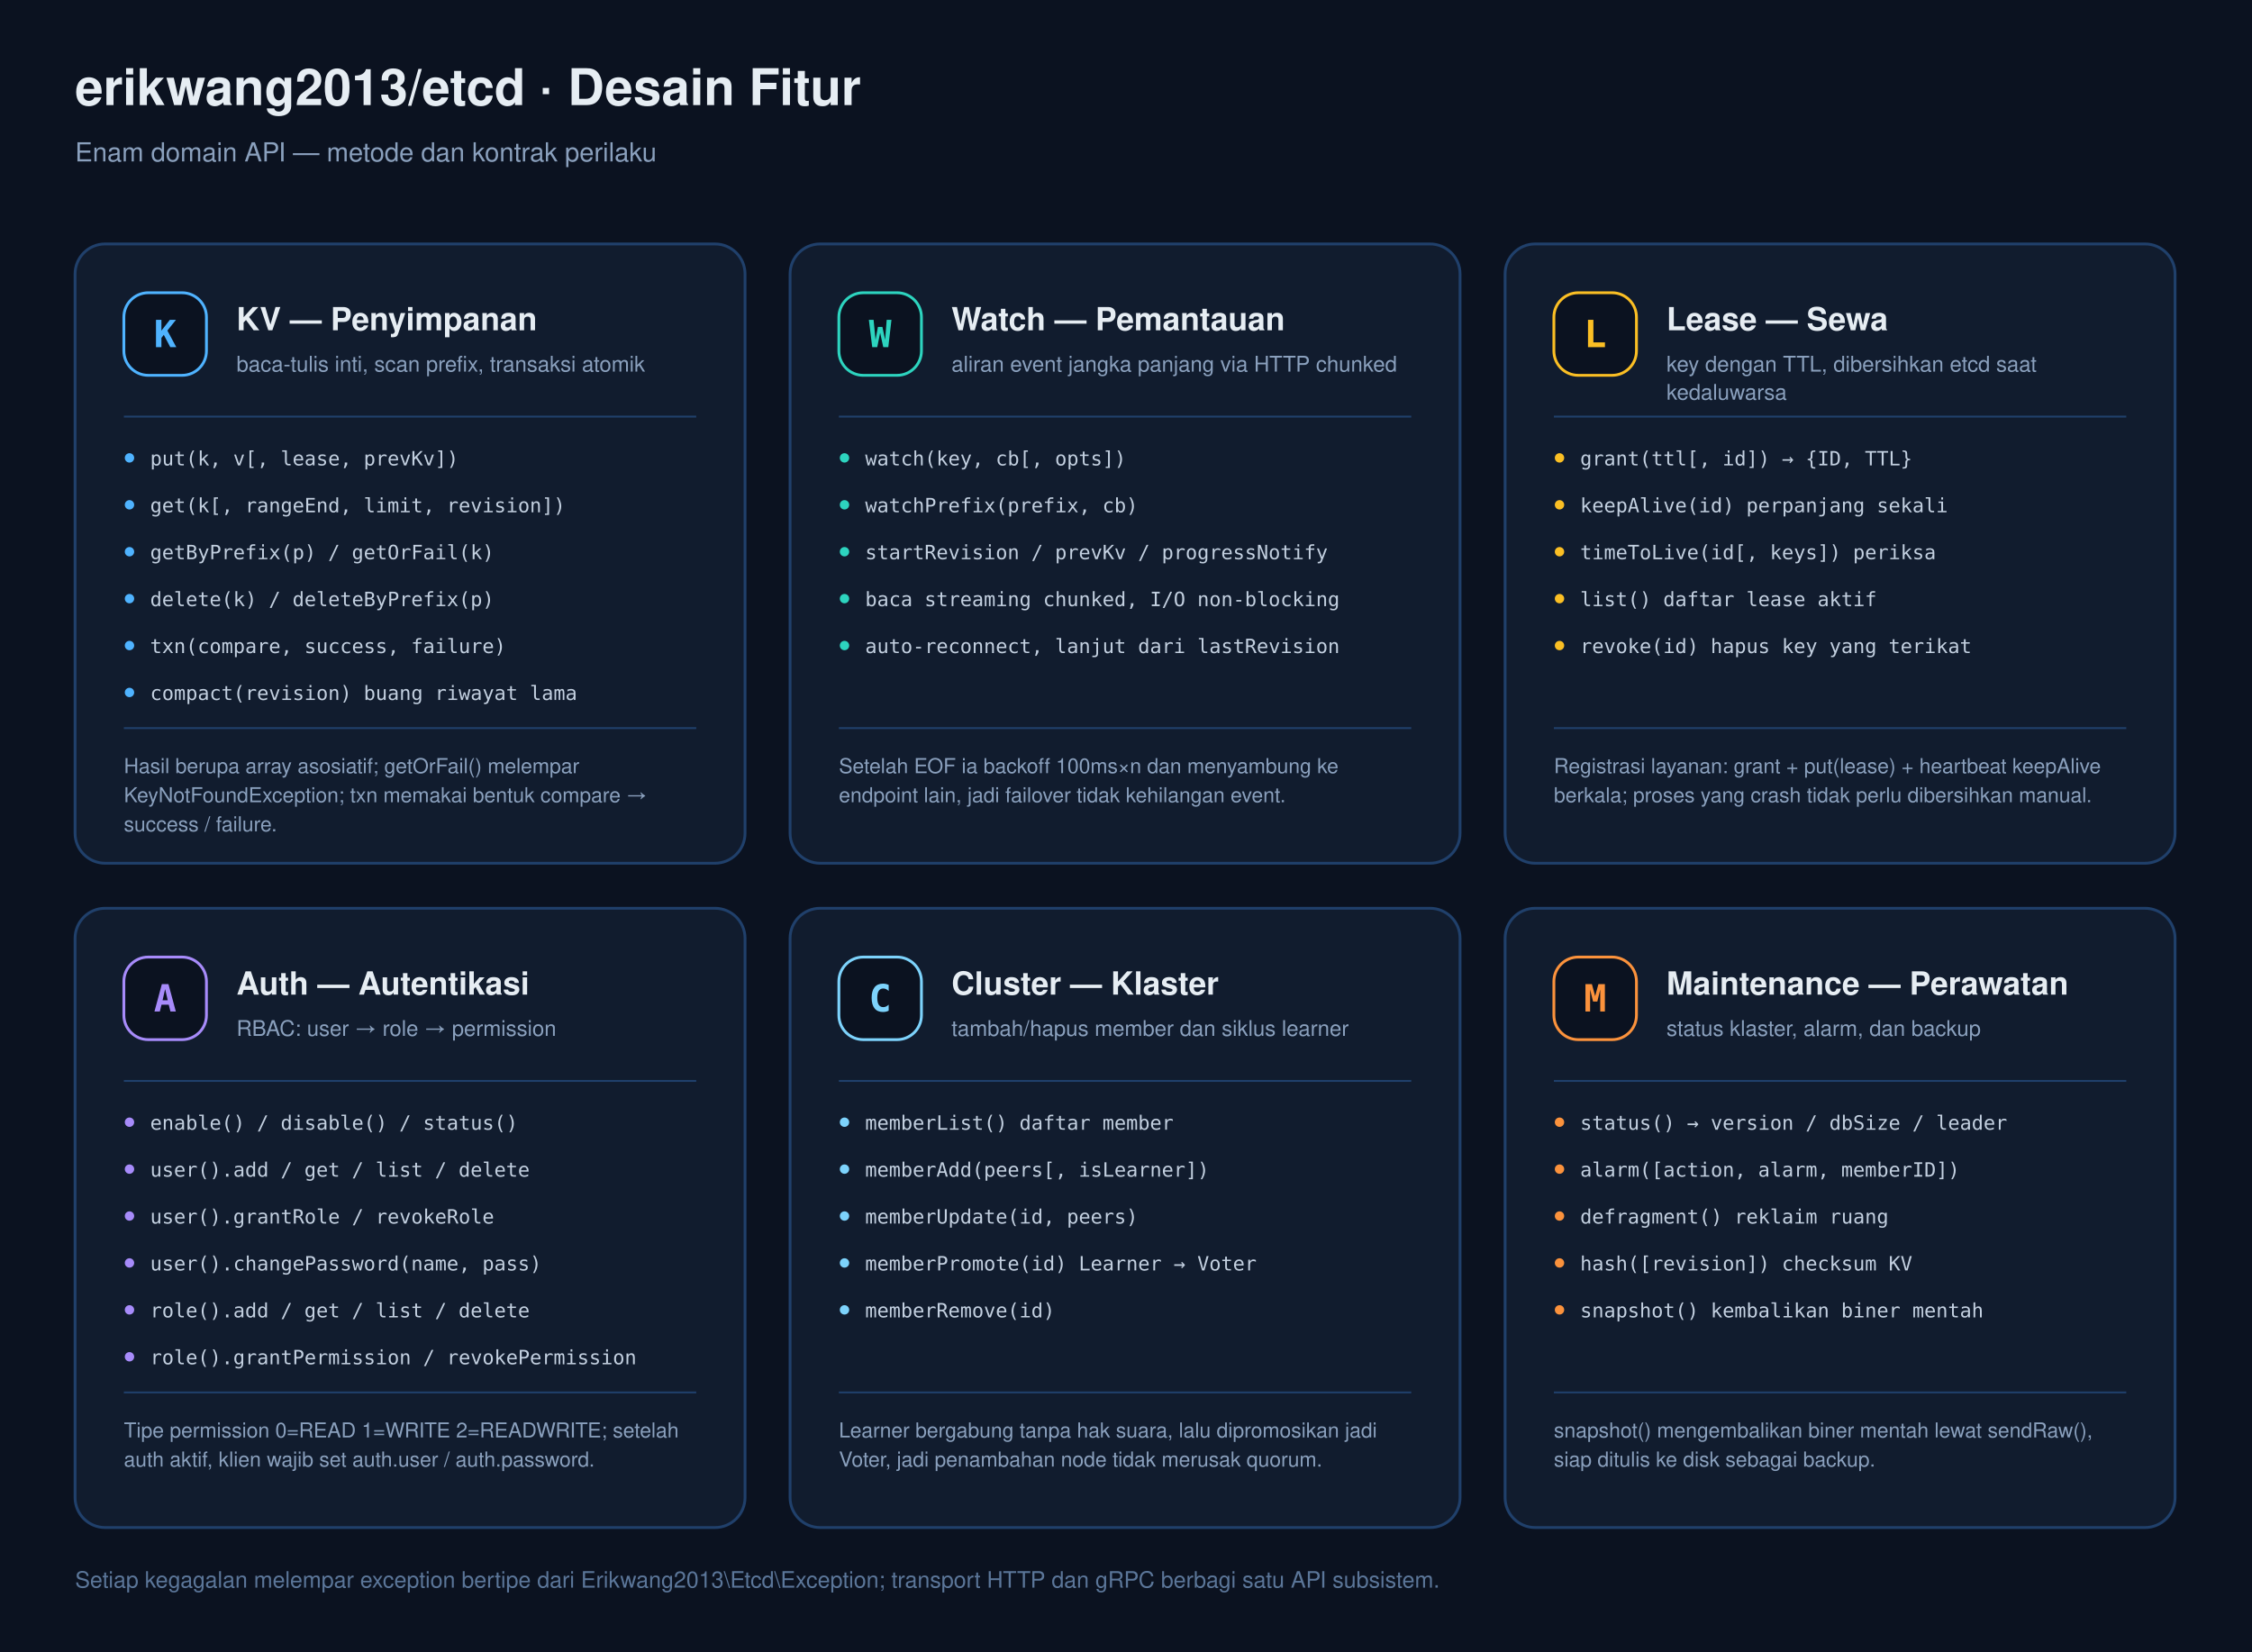
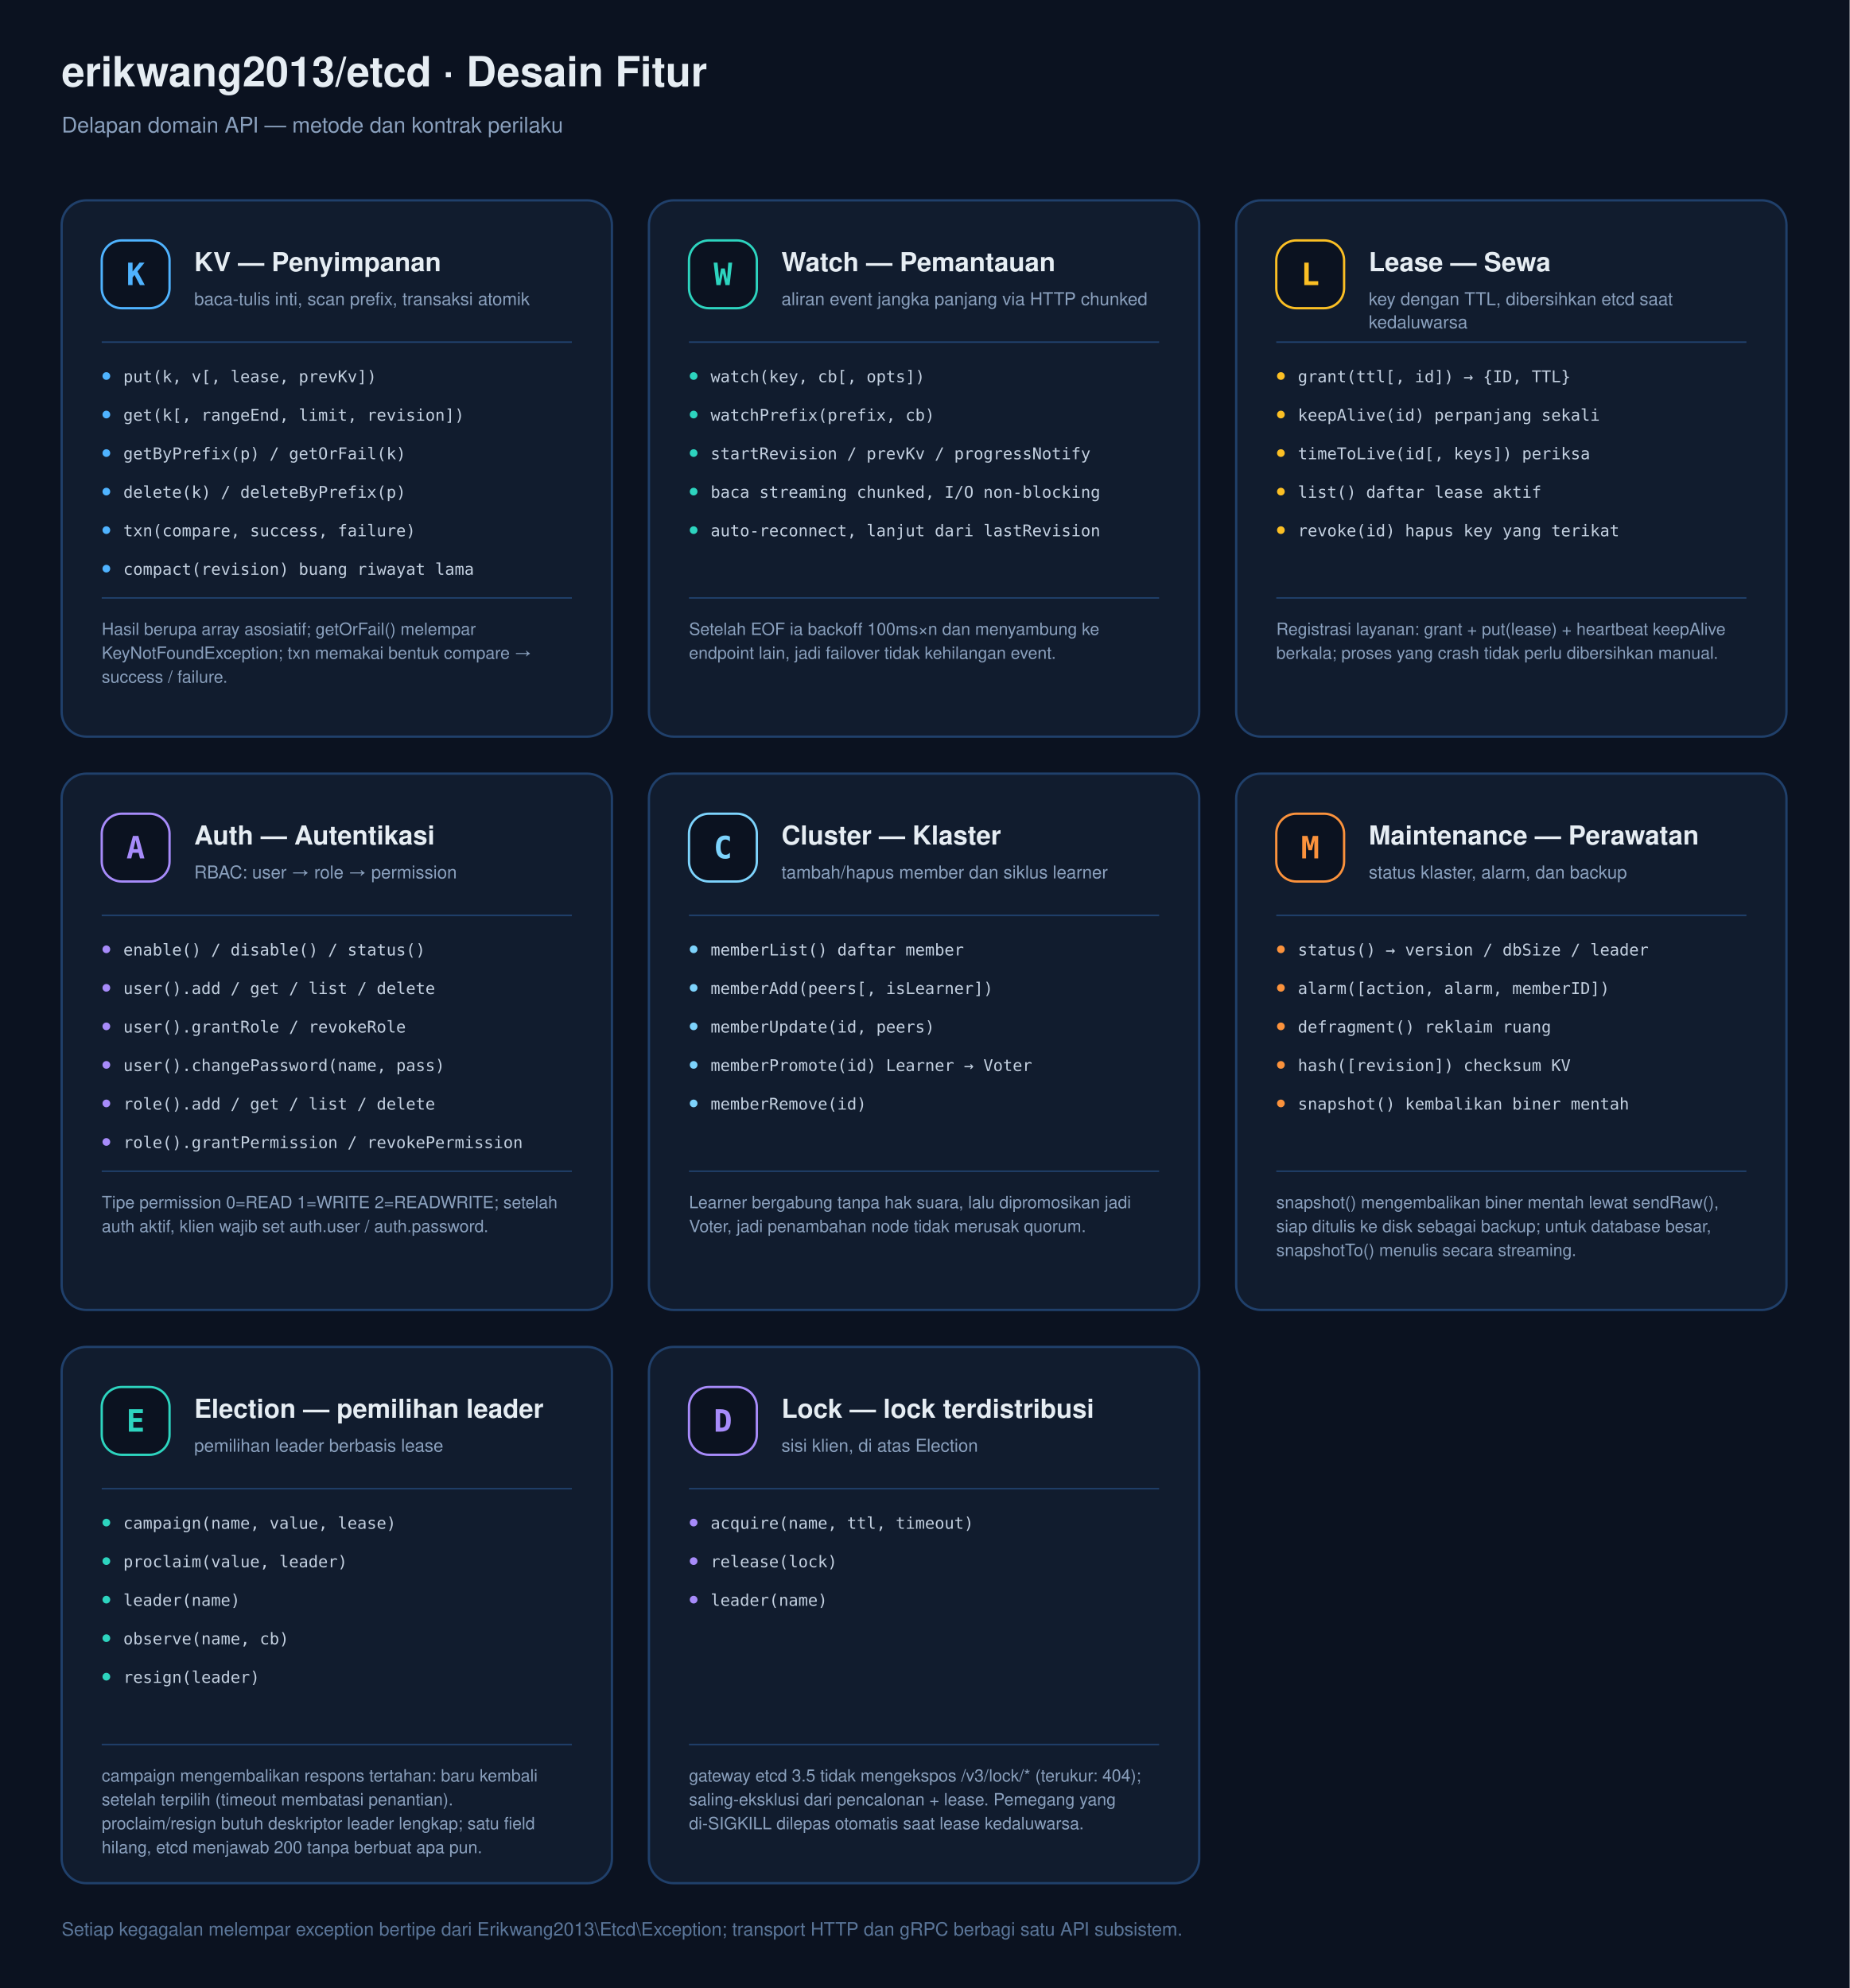
- <svg xmlns="http://www.w3.org/2000/svg" viewBox="0 0 1200 880" width="1200" height="880" font-family="Helvetica,Arial,'Noto Sans','Noto Sans CJK SC','Noto Sans Devanagari','Noto Sans Bengali','Noto Sans Arabic','Lohit Devanagari','PingFang SC','Microsoft YaHei',sans-serif" role="img" aria-labelledby="ttl dsc">
+ <svg xmlns="http://www.w3.org/2000/svg" viewBox="0 0 1200 1290" width="1200" height="1290" font-family="Helvetica,Arial,'Noto Sans','Noto Sans CJK SC','Noto Sans Devanagari','Noto Sans Bengali','Noto Sans Arabic','Lohit Devanagari','PingFang SC','Microsoft YaHei',sans-serif" role="img" aria-labelledby="ttl dsc">
  <rect x="0" y="0" width="1200" height="10000" rx="0" fill="#0b1220" stroke="none" stroke-width="1.5" />
  <text x="40.0" y="56" font-size="27" fill="#e6edf3" text-anchor="start" font-weight="700">erikwang2013/etcd · Desain Fitur</text>
-   <text x="40.0" y="86" font-size="14" fill="#8aa0bd" text-anchor="start" font-weight="400">Enam domain API — metode dan kontrak perilaku</text>
-   <rect x="40" y="130" width="357" height="330" rx="16" fill="#111c2e" stroke="#20406b" stroke-width="1.5" />
+   <text x="40.0" y="86" font-size="14" fill="#8aa0bd" text-anchor="start" font-weight="400">Delapan domain API — metode dan kontrak perilaku</text>
+   <rect x="40" y="130" width="357" height="348" rx="16" fill="#111c2e" stroke="#20406b" stroke-width="1.5" />
  <rect x="66" y="156" width="44" height="44" rx="13" fill="#0b1220" stroke="#4fb3ff" stroke-width="1.5" />
  <text x="88.0" y="185" font-size="20" fill="#4fb3ff" text-anchor="middle" font-weight="700" font-family="'DejaVu Sans Mono',Menlo,Consolas,'Noto Sans Mono CJK SC',monospace">K</text>
  <text x="126.0" y="176" font-size="17" fill="#e6edf3" text-anchor="start" font-weight="700">KV — Penyimpanan</text>
  <text x="126.0" y="198" font-size="11.5" fill="#8aa0bd" text-anchor="start" font-weight="400">baca-tulis inti, scan prefix, transaksi atomik</text>
  <line x1="66" y1="222" x2="371" y2="222" stroke="#20406b" stroke-width="1" />
  <circle cx="69" cy="244" r="2.5" fill="#4fb3ff" />
  <text x="80.0" y="248" font-size="10.5" fill="#c3d0e0" text-anchor="start" font-weight="400" font-family="'DejaVu Sans Mono',Menlo,Consolas,'Noto Sans Mono CJK SC',monospace">put(k, v[, lease, prevKv])</text>
  <circle cx="69" cy="269" r="2.5" fill="#4fb3ff" />
  <text x="80.0" y="273" font-size="10.5" fill="#c3d0e0" text-anchor="start" font-weight="400" font-family="'DejaVu Sans Mono',Menlo,Consolas,'Noto Sans Mono CJK SC',monospace">get(k[, rangeEnd, limit, revision])</text>
  <circle cx="69" cy="294" r="2.5" fill="#4fb3ff" />
  <text x="80.0" y="298" font-size="10.5" fill="#c3d0e0" text-anchor="start" font-weight="400" font-family="'DejaVu Sans Mono',Menlo,Consolas,'Noto Sans Mono CJK SC',monospace">getByPrefix(p) / getOrFail(k)</text>
  <circle cx="69" cy="319" r="2.5" fill="#4fb3ff" />
  <text x="80.0" y="323" font-size="10.5" fill="#c3d0e0" text-anchor="start" font-weight="400" font-family="'DejaVu Sans Mono',Menlo,Consolas,'Noto Sans Mono CJK SC',monospace">delete(k) / deleteByPrefix(p)</text>
  <circle cx="69" cy="344" r="2.5" fill="#4fb3ff" />
  <text x="80.0" y="348" font-size="10.5" fill="#c3d0e0" text-anchor="start" font-weight="400" font-family="'DejaVu Sans Mono',Menlo,Consolas,'Noto Sans Mono CJK SC',monospace">txn(compare, success, failure)</text>
  <circle cx="69" cy="369" r="2.5" fill="#4fb3ff" />
  <text x="80.0" y="373" font-size="10.5" fill="#c3d0e0" text-anchor="start" font-weight="400" font-family="'DejaVu Sans Mono',Menlo,Consolas,'Noto Sans Mono CJK SC',monospace">compact(revision) buang riwayat lama</text>
  <line x1="66" y1="388" x2="371" y2="388" stroke="#20406b" stroke-width="1" />
  <text x="66.0" y="412.0" font-size="11" fill="#8aa0bd" text-anchor="start" font-weight="400">Hasil berupa array asosiatif; getOrFail() melempar</text>
  <text x="66.0" y="427.5" font-size="11" fill="#8aa0bd" text-anchor="start" font-weight="400">KeyNotFoundException; txn memakai bentuk compare →</text>
  <text x="66.0" y="443.0" font-size="11" fill="#8aa0bd" text-anchor="start" font-weight="400">success / failure.</text>
-   <rect x="421" y="130" width="357" height="330" rx="16" fill="#111c2e" stroke="#20406b" stroke-width="1.5" />
+   <rect x="421" y="130" width="357" height="348" rx="16" fill="#111c2e" stroke="#20406b" stroke-width="1.5" />
  <rect x="447" y="156" width="44" height="44" rx="13" fill="#0b1220" stroke="#2dd4bf" stroke-width="1.5" />
  <text x="469.0" y="185" font-size="20" fill="#2dd4bf" text-anchor="middle" font-weight="700" font-family="'DejaVu Sans Mono',Menlo,Consolas,'Noto Sans Mono CJK SC',monospace">W</text>
  <text x="507.0" y="176" font-size="17" fill="#e6edf3" text-anchor="start" font-weight="700">Watch — Pemantauan</text>
  <text x="507.0" y="198" font-size="11.5" fill="#8aa0bd" text-anchor="start" font-weight="400">aliran event jangka panjang via HTTP chunked</text>
  <line x1="447" y1="222" x2="752" y2="222" stroke="#20406b" stroke-width="1" />
  <circle cx="450" cy="244" r="2.5" fill="#2dd4bf" />
  <text x="461.0" y="248" font-size="10.5" fill="#c3d0e0" text-anchor="start" font-weight="400" font-family="'DejaVu Sans Mono',Menlo,Consolas,'Noto Sans Mono CJK SC',monospace">watch(key, cb[, opts])</text>
  <circle cx="450" cy="269" r="2.5" fill="#2dd4bf" />
  <text x="461.0" y="273" font-size="10.5" fill="#c3d0e0" text-anchor="start" font-weight="400" font-family="'DejaVu Sans Mono',Menlo,Consolas,'Noto Sans Mono CJK SC',monospace">watchPrefix(prefix, cb)</text>
  <circle cx="450" cy="294" r="2.5" fill="#2dd4bf" />
  <text x="461.0" y="298" font-size="10.5" fill="#c3d0e0" text-anchor="start" font-weight="400" font-family="'DejaVu Sans Mono',Menlo,Consolas,'Noto Sans Mono CJK SC',monospace">startRevision / prevKv / progressNotify</text>
  <circle cx="450" cy="319" r="2.5" fill="#2dd4bf" />
  <text x="461.0" y="323" font-size="10.5" fill="#c3d0e0" text-anchor="start" font-weight="400" font-family="'DejaVu Sans Mono',Menlo,Consolas,'Noto Sans Mono CJK SC',monospace">baca streaming chunked, I/O non-blocking</text>
  <circle cx="450" cy="344" r="2.5" fill="#2dd4bf" />
  <text x="461.0" y="348" font-size="10.5" fill="#c3d0e0" text-anchor="start" font-weight="400" font-family="'DejaVu Sans Mono',Menlo,Consolas,'Noto Sans Mono CJK SC',monospace">auto-reconnect, lanjut dari lastRevision</text>
  <line x1="447" y1="388" x2="752" y2="388" stroke="#20406b" stroke-width="1" />
  <text x="447.0" y="412.0" font-size="11" fill="#8aa0bd" text-anchor="start" font-weight="400">Setelah EOF ia backoff 100ms×n dan menyambung ke</text>
  <text x="447.0" y="427.5" font-size="11" fill="#8aa0bd" text-anchor="start" font-weight="400">endpoint lain, jadi failover tidak kehilangan event.</text>
-   <rect x="802" y="130" width="357" height="330" rx="16" fill="#111c2e" stroke="#20406b" stroke-width="1.5" />
+   <rect x="802" y="130" width="357" height="348" rx="16" fill="#111c2e" stroke="#20406b" stroke-width="1.5" />
  <rect x="828" y="156" width="44" height="44" rx="13" fill="#0b1220" stroke="#fbbf24" stroke-width="1.5" />
  <text x="850.0" y="185" font-size="20" fill="#fbbf24" text-anchor="middle" font-weight="700" font-family="'DejaVu Sans Mono',Menlo,Consolas,'Noto Sans Mono CJK SC',monospace">L</text>
  <text x="888.0" y="176" font-size="17" fill="#e6edf3" text-anchor="start" font-weight="700">Lease — Sewa</text>
  <text x="888.0" y="198" font-size="11.5" fill="#8aa0bd" text-anchor="start" font-weight="400">key dengan TTL, dibersihkan etcd saat</text>
  <text x="888.0" y="213" font-size="11.5" fill="#8aa0bd" text-anchor="start" font-weight="400">kedaluwarsa</text>
  <line x1="828" y1="222" x2="1133" y2="222" stroke="#20406b" stroke-width="1" />
  <circle cx="831" cy="244" r="2.5" fill="#fbbf24" />
  <text x="842.0" y="248" font-size="10.5" fill="#c3d0e0" text-anchor="start" font-weight="400" font-family="'DejaVu Sans Mono',Menlo,Consolas,'Noto Sans Mono CJK SC',monospace">grant(ttl[, id]) → {ID, TTL}</text>
  <circle cx="831" cy="269" r="2.5" fill="#fbbf24" />
  <text x="842.0" y="273" font-size="10.5" fill="#c3d0e0" text-anchor="start" font-weight="400" font-family="'DejaVu Sans Mono',Menlo,Consolas,'Noto Sans Mono CJK SC',monospace">keepAlive(id) perpanjang sekali</text>
  <circle cx="831" cy="294" r="2.5" fill="#fbbf24" />
  <text x="842.0" y="298" font-size="10.5" fill="#c3d0e0" text-anchor="start" font-weight="400" font-family="'DejaVu Sans Mono',Menlo,Consolas,'Noto Sans Mono CJK SC',monospace">timeToLive(id[, keys]) periksa</text>
  <circle cx="831" cy="319" r="2.5" fill="#fbbf24" />
  <text x="842.0" y="323" font-size="10.5" fill="#c3d0e0" text-anchor="start" font-weight="400" font-family="'DejaVu Sans Mono',Menlo,Consolas,'Noto Sans Mono CJK SC',monospace">list() daftar lease aktif</text>
  <circle cx="831" cy="344" r="2.5" fill="#fbbf24" />
  <text x="842.0" y="348" font-size="10.5" fill="#c3d0e0" text-anchor="start" font-weight="400" font-family="'DejaVu Sans Mono',Menlo,Consolas,'Noto Sans Mono CJK SC',monospace">revoke(id) hapus key yang terikat</text>
  <line x1="828" y1="388" x2="1133" y2="388" stroke="#20406b" stroke-width="1" />
  <text x="828.0" y="412.0" font-size="11" fill="#8aa0bd" text-anchor="start" font-weight="400">Registrasi layanan: grant + put(lease) + heartbeat keepAlive</text>
  <text x="828.0" y="427.5" font-size="11" fill="#8aa0bd" text-anchor="start" font-weight="400">berkala; proses yang crash tidak perlu dibersihkan manual.</text>
-   <rect x="40" y="484" width="357" height="330" rx="16" fill="#111c2e" stroke="#20406b" stroke-width="1.5" />
-   <rect x="66" y="510" width="44" height="44" rx="13" fill="#0b1220" stroke="#a78bfa" stroke-width="1.5" />
-   <text x="88.0" y="539" font-size="20" fill="#a78bfa" text-anchor="middle" font-weight="700" font-family="'DejaVu Sans Mono',Menlo,Consolas,'Noto Sans Mono CJK SC',monospace">A</text>
-   <text x="126.0" y="530" font-size="17" fill="#e6edf3" text-anchor="start" font-weight="700">Auth — Autentikasi</text>
-   <text x="126.0" y="552" font-size="11.5" fill="#8aa0bd" text-anchor="start" font-weight="400">RBAC: user → role → permission</text>
-   <line x1="66" y1="576" x2="371" y2="576" stroke="#20406b" stroke-width="1" />
-   <circle cx="69" cy="598" r="2.5" fill="#a78bfa" />
-   <text x="80.0" y="602" font-size="10.5" fill="#c3d0e0" text-anchor="start" font-weight="400" font-family="'DejaVu Sans Mono',Menlo,Consolas,'Noto Sans Mono CJK SC',monospace">enable() / disable() / status()</text>
-   <circle cx="69" cy="623" r="2.5" fill="#a78bfa" />
-   <text x="80.0" y="627" font-size="10.5" fill="#c3d0e0" text-anchor="start" font-weight="400" font-family="'DejaVu Sans Mono',Menlo,Consolas,'Noto Sans Mono CJK SC',monospace">user().add / get / list / delete</text>
-   <circle cx="69" cy="648" r="2.5" fill="#a78bfa" />
-   <text x="80.0" y="652" font-size="10.5" fill="#c3d0e0" text-anchor="start" font-weight="400" font-family="'DejaVu Sans Mono',Menlo,Consolas,'Noto Sans Mono CJK SC',monospace">user().grantRole / revokeRole</text>
-   <circle cx="69" cy="673" r="2.5" fill="#a78bfa" />
-   <text x="80.0" y="677" font-size="10.5" fill="#c3d0e0" text-anchor="start" font-weight="400" font-family="'DejaVu Sans Mono',Menlo,Consolas,'Noto Sans Mono CJK SC',monospace">user().changePassword(name, pass)</text>
-   <circle cx="69" cy="698" r="2.5" fill="#a78bfa" />
-   <text x="80.0" y="702" font-size="10.5" fill="#c3d0e0" text-anchor="start" font-weight="400" font-family="'DejaVu Sans Mono',Menlo,Consolas,'Noto Sans Mono CJK SC',monospace">role().add / get / list / delete</text>
-   <circle cx="69" cy="723" r="2.5" fill="#a78bfa" />
-   <text x="80.0" y="727" font-size="10.5" fill="#c3d0e0" text-anchor="start" font-weight="400" font-family="'DejaVu Sans Mono',Menlo,Consolas,'Noto Sans Mono CJK SC',monospace">role().grantPermission / revokePermission</text>
-   <line x1="66" y1="742" x2="371" y2="742" stroke="#20406b" stroke-width="1" />
-   <text x="66.0" y="766.0" font-size="11" fill="#8aa0bd" text-anchor="start" font-weight="400">Tipe permission 0=READ 1=WRITE 2=READWRITE; setelah</text>
-   <text x="66.0" y="781.5" font-size="11" fill="#8aa0bd" text-anchor="start" font-weight="400">auth aktif, klien wajib set auth.user / auth.password.</text>
-   <rect x="421" y="484" width="357" height="330" rx="16" fill="#111c2e" stroke="#20406b" stroke-width="1.5" />
-   <rect x="447" y="510" width="44" height="44" rx="13" fill="#0b1220" stroke="#7dd3fc" stroke-width="1.5" />
-   <text x="469.0" y="539" font-size="20" fill="#7dd3fc" text-anchor="middle" font-weight="700" font-family="'DejaVu Sans Mono',Menlo,Consolas,'Noto Sans Mono CJK SC',monospace">C</text>
-   <text x="507.0" y="530" font-size="17" fill="#e6edf3" text-anchor="start" font-weight="700">Cluster — Klaster</text>
-   <text x="507.0" y="552" font-size="11.5" fill="#8aa0bd" text-anchor="start" font-weight="400">tambah/hapus member dan siklus learner</text>
-   <line x1="447" y1="576" x2="752" y2="576" stroke="#20406b" stroke-width="1" />
-   <circle cx="450" cy="598" r="2.5" fill="#7dd3fc" />
-   <text x="461.0" y="602" font-size="10.5" fill="#c3d0e0" text-anchor="start" font-weight="400" font-family="'DejaVu Sans Mono',Menlo,Consolas,'Noto Sans Mono CJK SC',monospace">memberList() daftar member</text>
-   <circle cx="450" cy="623" r="2.5" fill="#7dd3fc" />
-   <text x="461.0" y="627" font-size="10.5" fill="#c3d0e0" text-anchor="start" font-weight="400" font-family="'DejaVu Sans Mono',Menlo,Consolas,'Noto Sans Mono CJK SC',monospace">memberAdd(peers[, isLearner])</text>
-   <circle cx="450" cy="648" r="2.5" fill="#7dd3fc" />
-   <text x="461.0" y="652" font-size="10.5" fill="#c3d0e0" text-anchor="start" font-weight="400" font-family="'DejaVu Sans Mono',Menlo,Consolas,'Noto Sans Mono CJK SC',monospace">memberUpdate(id, peers)</text>
-   <circle cx="450" cy="673" r="2.5" fill="#7dd3fc" />
-   <text x="461.0" y="677" font-size="10.5" fill="#c3d0e0" text-anchor="start" font-weight="400" font-family="'DejaVu Sans Mono',Menlo,Consolas,'Noto Sans Mono CJK SC',monospace">memberPromote(id) Learner → Voter</text>
-   <circle cx="450" cy="698" r="2.5" fill="#7dd3fc" />
-   <text x="461.0" y="702" font-size="10.5" fill="#c3d0e0" text-anchor="start" font-weight="400" font-family="'DejaVu Sans Mono',Menlo,Consolas,'Noto Sans Mono CJK SC',monospace">memberRemove(id)</text>
-   <line x1="447" y1="742" x2="752" y2="742" stroke="#20406b" stroke-width="1" />
-   <text x="447.0" y="766.0" font-size="11" fill="#8aa0bd" text-anchor="start" font-weight="400">Learner bergabung tanpa hak suara, lalu dipromosikan jadi</text>
-   <text x="447.0" y="781.5" font-size="11" fill="#8aa0bd" text-anchor="start" font-weight="400">Voter, jadi penambahan node tidak merusak quorum.</text>
-   <rect x="802" y="484" width="357" height="330" rx="16" fill="#111c2e" stroke="#20406b" stroke-width="1.5" />
-   <rect x="828" y="510" width="44" height="44" rx="13" fill="#0b1220" stroke="#fb923c" stroke-width="1.5" />
-   <text x="850.0" y="539" font-size="20" fill="#fb923c" text-anchor="middle" font-weight="700" font-family="'DejaVu Sans Mono',Menlo,Consolas,'Noto Sans Mono CJK SC',monospace">M</text>
-   <text x="888.0" y="530" font-size="17" fill="#e6edf3" text-anchor="start" font-weight="700">Maintenance — Perawatan</text>
-   <text x="888.0" y="552" font-size="11.5" fill="#8aa0bd" text-anchor="start" font-weight="400">status klaster, alarm, dan backup</text>
-   <line x1="828" y1="576" x2="1133" y2="576" stroke="#20406b" stroke-width="1" />
-   <circle cx="831" cy="598" r="2.5" fill="#fb923c" />
-   <text x="842.0" y="602" font-size="10.5" fill="#c3d0e0" text-anchor="start" font-weight="400" font-family="'DejaVu Sans Mono',Menlo,Consolas,'Noto Sans Mono CJK SC',monospace">status() → version / dbSize / leader</text>
-   <circle cx="831" cy="623" r="2.5" fill="#fb923c" />
-   <text x="842.0" y="627" font-size="10.5" fill="#c3d0e0" text-anchor="start" font-weight="400" font-family="'DejaVu Sans Mono',Menlo,Consolas,'Noto Sans Mono CJK SC',monospace">alarm([action, alarm, memberID])</text>
-   <circle cx="831" cy="648" r="2.5" fill="#fb923c" />
-   <text x="842.0" y="652" font-size="10.5" fill="#c3d0e0" text-anchor="start" font-weight="400" font-family="'DejaVu Sans Mono',Menlo,Consolas,'Noto Sans Mono CJK SC',monospace">defragment() reklaim ruang</text>
-   <circle cx="831" cy="673" r="2.5" fill="#fb923c" />
-   <text x="842.0" y="677" font-size="10.5" fill="#c3d0e0" text-anchor="start" font-weight="400" font-family="'DejaVu Sans Mono',Menlo,Consolas,'Noto Sans Mono CJK SC',monospace">hash([revision]) checksum KV</text>
-   <circle cx="831" cy="698" r="2.5" fill="#fb923c" />
-   <text x="842.0" y="702" font-size="10.5" fill="#c3d0e0" text-anchor="start" font-weight="400" font-family="'DejaVu Sans Mono',Menlo,Consolas,'Noto Sans Mono CJK SC',monospace">snapshot() kembalikan biner mentah</text>
-   <line x1="828" y1="742" x2="1133" y2="742" stroke="#20406b" stroke-width="1" />
-   <text x="828.0" y="766.0" font-size="11" fill="#8aa0bd" text-anchor="start" font-weight="400">snapshot() mengembalikan biner mentah lewat sendRaw(),</text>
-   <text x="828.0" y="781.5" font-size="11" fill="#8aa0bd" text-anchor="start" font-weight="400">siap ditulis ke disk sebagai backup.</text>
-   <text x="40.0" y="846" font-size="12" fill="#5b7699" text-anchor="start" font-weight="400">Setiap kegagalan melempar exception bertipe dari Erikwang2013\Etcd\Exception; transport HTTP dan gRPC berbagi satu API subsistem.</text>
+   <rect x="40" y="502" width="357" height="348" rx="16" fill="#111c2e" stroke="#20406b" stroke-width="1.5" />
+   <rect x="66" y="528" width="44" height="44" rx="13" fill="#0b1220" stroke="#a78bfa" stroke-width="1.5" />
+   <text x="88.0" y="557" font-size="20" fill="#a78bfa" text-anchor="middle" font-weight="700" font-family="'DejaVu Sans Mono',Menlo,Consolas,'Noto Sans Mono CJK SC',monospace">A</text>
+   <text x="126.0" y="548" font-size="17" fill="#e6edf3" text-anchor="start" font-weight="700">Auth — Autentikasi</text>
+   <text x="126.0" y="570" font-size="11.5" fill="#8aa0bd" text-anchor="start" font-weight="400">RBAC: user → role → permission</text>
+   <line x1="66" y1="594" x2="371" y2="594" stroke="#20406b" stroke-width="1" />
+   <circle cx="69" cy="616" r="2.5" fill="#a78bfa" />
+   <text x="80.0" y="620" font-size="10.5" fill="#c3d0e0" text-anchor="start" font-weight="400" font-family="'DejaVu Sans Mono',Menlo,Consolas,'Noto Sans Mono CJK SC',monospace">enable() / disable() / status()</text>
+   <circle cx="69" cy="641" r="2.5" fill="#a78bfa" />
+   <text x="80.0" y="645" font-size="10.5" fill="#c3d0e0" text-anchor="start" font-weight="400" font-family="'DejaVu Sans Mono',Menlo,Consolas,'Noto Sans Mono CJK SC',monospace">user().add / get / list / delete</text>
+   <circle cx="69" cy="666" r="2.5" fill="#a78bfa" />
+   <text x="80.0" y="670" font-size="10.5" fill="#c3d0e0" text-anchor="start" font-weight="400" font-family="'DejaVu Sans Mono',Menlo,Consolas,'Noto Sans Mono CJK SC',monospace">user().grantRole / revokeRole</text>
+   <circle cx="69" cy="691" r="2.5" fill="#a78bfa" />
+   <text x="80.0" y="695" font-size="10.5" fill="#c3d0e0" text-anchor="start" font-weight="400" font-family="'DejaVu Sans Mono',Menlo,Consolas,'Noto Sans Mono CJK SC',monospace">user().changePassword(name, pass)</text>
+   <circle cx="69" cy="716" r="2.5" fill="#a78bfa" />
+   <text x="80.0" y="720" font-size="10.5" fill="#c3d0e0" text-anchor="start" font-weight="400" font-family="'DejaVu Sans Mono',Menlo,Consolas,'Noto Sans Mono CJK SC',monospace">role().add / get / list / delete</text>
+   <circle cx="69" cy="741" r="2.5" fill="#a78bfa" />
+   <text x="80.0" y="745" font-size="10.5" fill="#c3d0e0" text-anchor="start" font-weight="400" font-family="'DejaVu Sans Mono',Menlo,Consolas,'Noto Sans Mono CJK SC',monospace">role().grantPermission / revokePermission</text>
+   <line x1="66" y1="760" x2="371" y2="760" stroke="#20406b" stroke-width="1" />
+   <text x="66.0" y="784.0" font-size="11" fill="#8aa0bd" text-anchor="start" font-weight="400">Tipe permission 0=READ 1=WRITE 2=READWRITE; setelah</text>
+   <text x="66.0" y="799.5" font-size="11" fill="#8aa0bd" text-anchor="start" font-weight="400">auth aktif, klien wajib set auth.user / auth.password.</text>
+   <rect x="421" y="502" width="357" height="348" rx="16" fill="#111c2e" stroke="#20406b" stroke-width="1.5" />
+   <rect x="447" y="528" width="44" height="44" rx="13" fill="#0b1220" stroke="#7dd3fc" stroke-width="1.5" />
+   <text x="469.0" y="557" font-size="20" fill="#7dd3fc" text-anchor="middle" font-weight="700" font-family="'DejaVu Sans Mono',Menlo,Consolas,'Noto Sans Mono CJK SC',monospace">C</text>
+   <text x="507.0" y="548" font-size="17" fill="#e6edf3" text-anchor="start" font-weight="700">Cluster — Klaster</text>
+   <text x="507.0" y="570" font-size="11.5" fill="#8aa0bd" text-anchor="start" font-weight="400">tambah/hapus member dan siklus learner</text>
+   <line x1="447" y1="594" x2="752" y2="594" stroke="#20406b" stroke-width="1" />
+   <circle cx="450" cy="616" r="2.5" fill="#7dd3fc" />
+   <text x="461.0" y="620" font-size="10.5" fill="#c3d0e0" text-anchor="start" font-weight="400" font-family="'DejaVu Sans Mono',Menlo,Consolas,'Noto Sans Mono CJK SC',monospace">memberList() daftar member</text>
+   <circle cx="450" cy="641" r="2.5" fill="#7dd3fc" />
+   <text x="461.0" y="645" font-size="10.5" fill="#c3d0e0" text-anchor="start" font-weight="400" font-family="'DejaVu Sans Mono',Menlo,Consolas,'Noto Sans Mono CJK SC',monospace">memberAdd(peers[, isLearner])</text>
+   <circle cx="450" cy="666" r="2.5" fill="#7dd3fc" />
+   <text x="461.0" y="670" font-size="10.5" fill="#c3d0e0" text-anchor="start" font-weight="400" font-family="'DejaVu Sans Mono',Menlo,Consolas,'Noto Sans Mono CJK SC',monospace">memberUpdate(id, peers)</text>
+   <circle cx="450" cy="691" r="2.5" fill="#7dd3fc" />
+   <text x="461.0" y="695" font-size="10.5" fill="#c3d0e0" text-anchor="start" font-weight="400" font-family="'DejaVu Sans Mono',Menlo,Consolas,'Noto Sans Mono CJK SC',monospace">memberPromote(id) Learner → Voter</text>
+   <circle cx="450" cy="716" r="2.5" fill="#7dd3fc" />
+   <text x="461.0" y="720" font-size="10.5" fill="#c3d0e0" text-anchor="start" font-weight="400" font-family="'DejaVu Sans Mono',Menlo,Consolas,'Noto Sans Mono CJK SC',monospace">memberRemove(id)</text>
+   <line x1="447" y1="760" x2="752" y2="760" stroke="#20406b" stroke-width="1" />
+   <text x="447.0" y="784.0" font-size="11" fill="#8aa0bd" text-anchor="start" font-weight="400">Learner bergabung tanpa hak suara, lalu dipromosikan jadi</text>
+   <text x="447.0" y="799.5" font-size="11" fill="#8aa0bd" text-anchor="start" font-weight="400">Voter, jadi penambahan node tidak merusak quorum.</text>
+   <rect x="802" y="502" width="357" height="348" rx="16" fill="#111c2e" stroke="#20406b" stroke-width="1.5" />
+   <rect x="828" y="528" width="44" height="44" rx="13" fill="#0b1220" stroke="#fb923c" stroke-width="1.5" />
+   <text x="850.0" y="557" font-size="20" fill="#fb923c" text-anchor="middle" font-weight="700" font-family="'DejaVu Sans Mono',Menlo,Consolas,'Noto Sans Mono CJK SC',monospace">M</text>
+   <text x="888.0" y="548" font-size="17" fill="#e6edf3" text-anchor="start" font-weight="700">Maintenance — Perawatan</text>
+   <text x="888.0" y="570" font-size="11.5" fill="#8aa0bd" text-anchor="start" font-weight="400">status klaster, alarm, dan backup</text>
+   <line x1="828" y1="594" x2="1133" y2="594" stroke="#20406b" stroke-width="1" />
+   <circle cx="831" cy="616" r="2.5" fill="#fb923c" />
+   <text x="842.0" y="620" font-size="10.5" fill="#c3d0e0" text-anchor="start" font-weight="400" font-family="'DejaVu Sans Mono',Menlo,Consolas,'Noto Sans Mono CJK SC',monospace">status() → version / dbSize / leader</text>
+   <circle cx="831" cy="641" r="2.5" fill="#fb923c" />
+   <text x="842.0" y="645" font-size="10.5" fill="#c3d0e0" text-anchor="start" font-weight="400" font-family="'DejaVu Sans Mono',Menlo,Consolas,'Noto Sans Mono CJK SC',monospace">alarm([action, alarm, memberID])</text>
+   <circle cx="831" cy="666" r="2.5" fill="#fb923c" />
+   <text x="842.0" y="670" font-size="10.5" fill="#c3d0e0" text-anchor="start" font-weight="400" font-family="'DejaVu Sans Mono',Menlo,Consolas,'Noto Sans Mono CJK SC',monospace">defragment() reklaim ruang</text>
+   <circle cx="831" cy="691" r="2.5" fill="#fb923c" />
+   <text x="842.0" y="695" font-size="10.5" fill="#c3d0e0" text-anchor="start" font-weight="400" font-family="'DejaVu Sans Mono',Menlo,Consolas,'Noto Sans Mono CJK SC',monospace">hash([revision]) checksum KV</text>
+   <circle cx="831" cy="716" r="2.5" fill="#fb923c" />
+   <text x="842.0" y="720" font-size="10.5" fill="#c3d0e0" text-anchor="start" font-weight="400" font-family="'DejaVu Sans Mono',Menlo,Consolas,'Noto Sans Mono CJK SC',monospace">snapshot() kembalikan biner mentah</text>
+   <line x1="828" y1="760" x2="1133" y2="760" stroke="#20406b" stroke-width="1" />
+   <text x="828.0" y="784.0" font-size="11" fill="#8aa0bd" text-anchor="start" font-weight="400">snapshot() mengembalikan biner mentah lewat sendRaw(),</text>
+   <text x="828.0" y="799.5" font-size="11" fill="#8aa0bd" text-anchor="start" font-weight="400">siap ditulis ke disk sebagai backup; untuk database besar,</text>
+   <text x="828.0" y="815.0" font-size="11" fill="#8aa0bd" text-anchor="start" font-weight="400">snapshotTo() menulis secara streaming.</text>
+   <rect x="40" y="874" width="357" height="348" rx="16" fill="#111c2e" stroke="#20406b" stroke-width="1.5" />
+   <rect x="66" y="900" width="44" height="44" rx="13" fill="#0b1220" stroke="#2dd4bf" stroke-width="1.5" />
+   <text x="88.0" y="929" font-size="20" fill="#2dd4bf" text-anchor="middle" font-weight="700" font-family="'DejaVu Sans Mono',Menlo,Consolas,'Noto Sans Mono CJK SC',monospace">E</text>
+   <text x="126.0" y="920" font-size="17" fill="#e6edf3" text-anchor="start" font-weight="700">Election — pemilihan leader</text>
+   <text x="126.0" y="942" font-size="11.5" fill="#8aa0bd" text-anchor="start" font-weight="400">pemilihan leader berbasis lease</text>
+   <line x1="66" y1="966" x2="371" y2="966" stroke="#20406b" stroke-width="1" />
+   <circle cx="69" cy="988" r="2.5" fill="#2dd4bf" />
+   <text x="80.0" y="992" font-size="10.5" fill="#c3d0e0" text-anchor="start" font-weight="400" font-family="'DejaVu Sans Mono',Menlo,Consolas,'Noto Sans Mono CJK SC',monospace">campaign(name, value, lease)</text>
+   <circle cx="69" cy="1013" r="2.5" fill="#2dd4bf" />
+   <text x="80.0" y="1017" font-size="10.5" fill="#c3d0e0" text-anchor="start" font-weight="400" font-family="'DejaVu Sans Mono',Menlo,Consolas,'Noto Sans Mono CJK SC',monospace">proclaim(value, leader)</text>
+   <circle cx="69" cy="1038" r="2.5" fill="#2dd4bf" />
+   <text x="80.0" y="1042" font-size="10.5" fill="#c3d0e0" text-anchor="start" font-weight="400" font-family="'DejaVu Sans Mono',Menlo,Consolas,'Noto Sans Mono CJK SC',monospace">leader(name)</text>
+   <circle cx="69" cy="1063" r="2.5" fill="#2dd4bf" />
+   <text x="80.0" y="1067" font-size="10.5" fill="#c3d0e0" text-anchor="start" font-weight="400" font-family="'DejaVu Sans Mono',Menlo,Consolas,'Noto Sans Mono CJK SC',monospace">observe(name, cb)</text>
+   <circle cx="69" cy="1088" r="2.5" fill="#2dd4bf" />
+   <text x="80.0" y="1092" font-size="10.5" fill="#c3d0e0" text-anchor="start" font-weight="400" font-family="'DejaVu Sans Mono',Menlo,Consolas,'Noto Sans Mono CJK SC',monospace">resign(leader)</text>
+   <line x1="66" y1="1132" x2="371" y2="1132" stroke="#20406b" stroke-width="1" />
+   <text x="66.0" y="1156.0" font-size="11" fill="#8aa0bd" text-anchor="start" font-weight="400">campaign mengembalikan respons tertahan: baru kembali</text>
+   <text x="66.0" y="1171.5" font-size="11" fill="#8aa0bd" text-anchor="start" font-weight="400">setelah terpilih (timeout membatasi penantian).</text>
+   <text x="66.0" y="1187.0" font-size="11" fill="#8aa0bd" text-anchor="start" font-weight="400">proclaim/resign butuh deskriptor leader lengkap; satu field</text>
+   <text x="66.0" y="1202.5" font-size="11" fill="#8aa0bd" text-anchor="start" font-weight="400">hilang, etcd menjawab 200 tanpa berbuat apa pun.</text>
+   <rect x="421" y="874" width="357" height="348" rx="16" fill="#111c2e" stroke="#20406b" stroke-width="1.5" />
+   <rect x="447" y="900" width="44" height="44" rx="13" fill="#0b1220" stroke="#a78bfa" stroke-width="1.5" />
+   <text x="469.0" y="929" font-size="20" fill="#a78bfa" text-anchor="middle" font-weight="700" font-family="'DejaVu Sans Mono',Menlo,Consolas,'Noto Sans Mono CJK SC',monospace">D</text>
+   <text x="507.0" y="920" font-size="17" fill="#e6edf3" text-anchor="start" font-weight="700">Lock — lock terdistribusi</text>
+   <text x="507.0" y="942" font-size="11.5" fill="#8aa0bd" text-anchor="start" font-weight="400">sisi klien, di atas Election</text>
+   <line x1="447" y1="966" x2="752" y2="966" stroke="#20406b" stroke-width="1" />
+   <circle cx="450" cy="988" r="2.5" fill="#a78bfa" />
+   <text x="461.0" y="992" font-size="10.5" fill="#c3d0e0" text-anchor="start" font-weight="400" font-family="'DejaVu Sans Mono',Menlo,Consolas,'Noto Sans Mono CJK SC',monospace">acquire(name, ttl, timeout)</text>
+   <circle cx="450" cy="1013" r="2.5" fill="#a78bfa" />
+   <text x="461.0" y="1017" font-size="10.5" fill="#c3d0e0" text-anchor="start" font-weight="400" font-family="'DejaVu Sans Mono',Menlo,Consolas,'Noto Sans Mono CJK SC',monospace">release(lock)</text>
+   <circle cx="450" cy="1038" r="2.5" fill="#a78bfa" />
+   <text x="461.0" y="1042" font-size="10.5" fill="#c3d0e0" text-anchor="start" font-weight="400" font-family="'DejaVu Sans Mono',Menlo,Consolas,'Noto Sans Mono CJK SC',monospace">leader(name)</text>
+   <line x1="447" y1="1132" x2="752" y2="1132" stroke="#20406b" stroke-width="1" />
+   <text x="447.0" y="1156.0" font-size="11" fill="#8aa0bd" text-anchor="start" font-weight="400">gateway etcd 3.5 tidak mengekspos /v3/lock/* (terukur: 404);</text>
+   <text x="447.0" y="1171.5" font-size="11" fill="#8aa0bd" text-anchor="start" font-weight="400">saling-eksklusi dari pencalonan + lease. Pemegang yang</text>
+   <text x="447.0" y="1187.0" font-size="11" fill="#8aa0bd" text-anchor="start" font-weight="400">di-SIGKILL dilepas otomatis saat lease kedaluwarsa.</text>
+   <text x="40.0" y="1256" font-size="12" fill="#5b7699" text-anchor="start" font-weight="400">Setiap kegagalan melempar exception bertipe dari Erikwang2013\Etcd\Exception; transport HTTP dan gRPC berbagi satu API subsistem.</text>
</svg>
